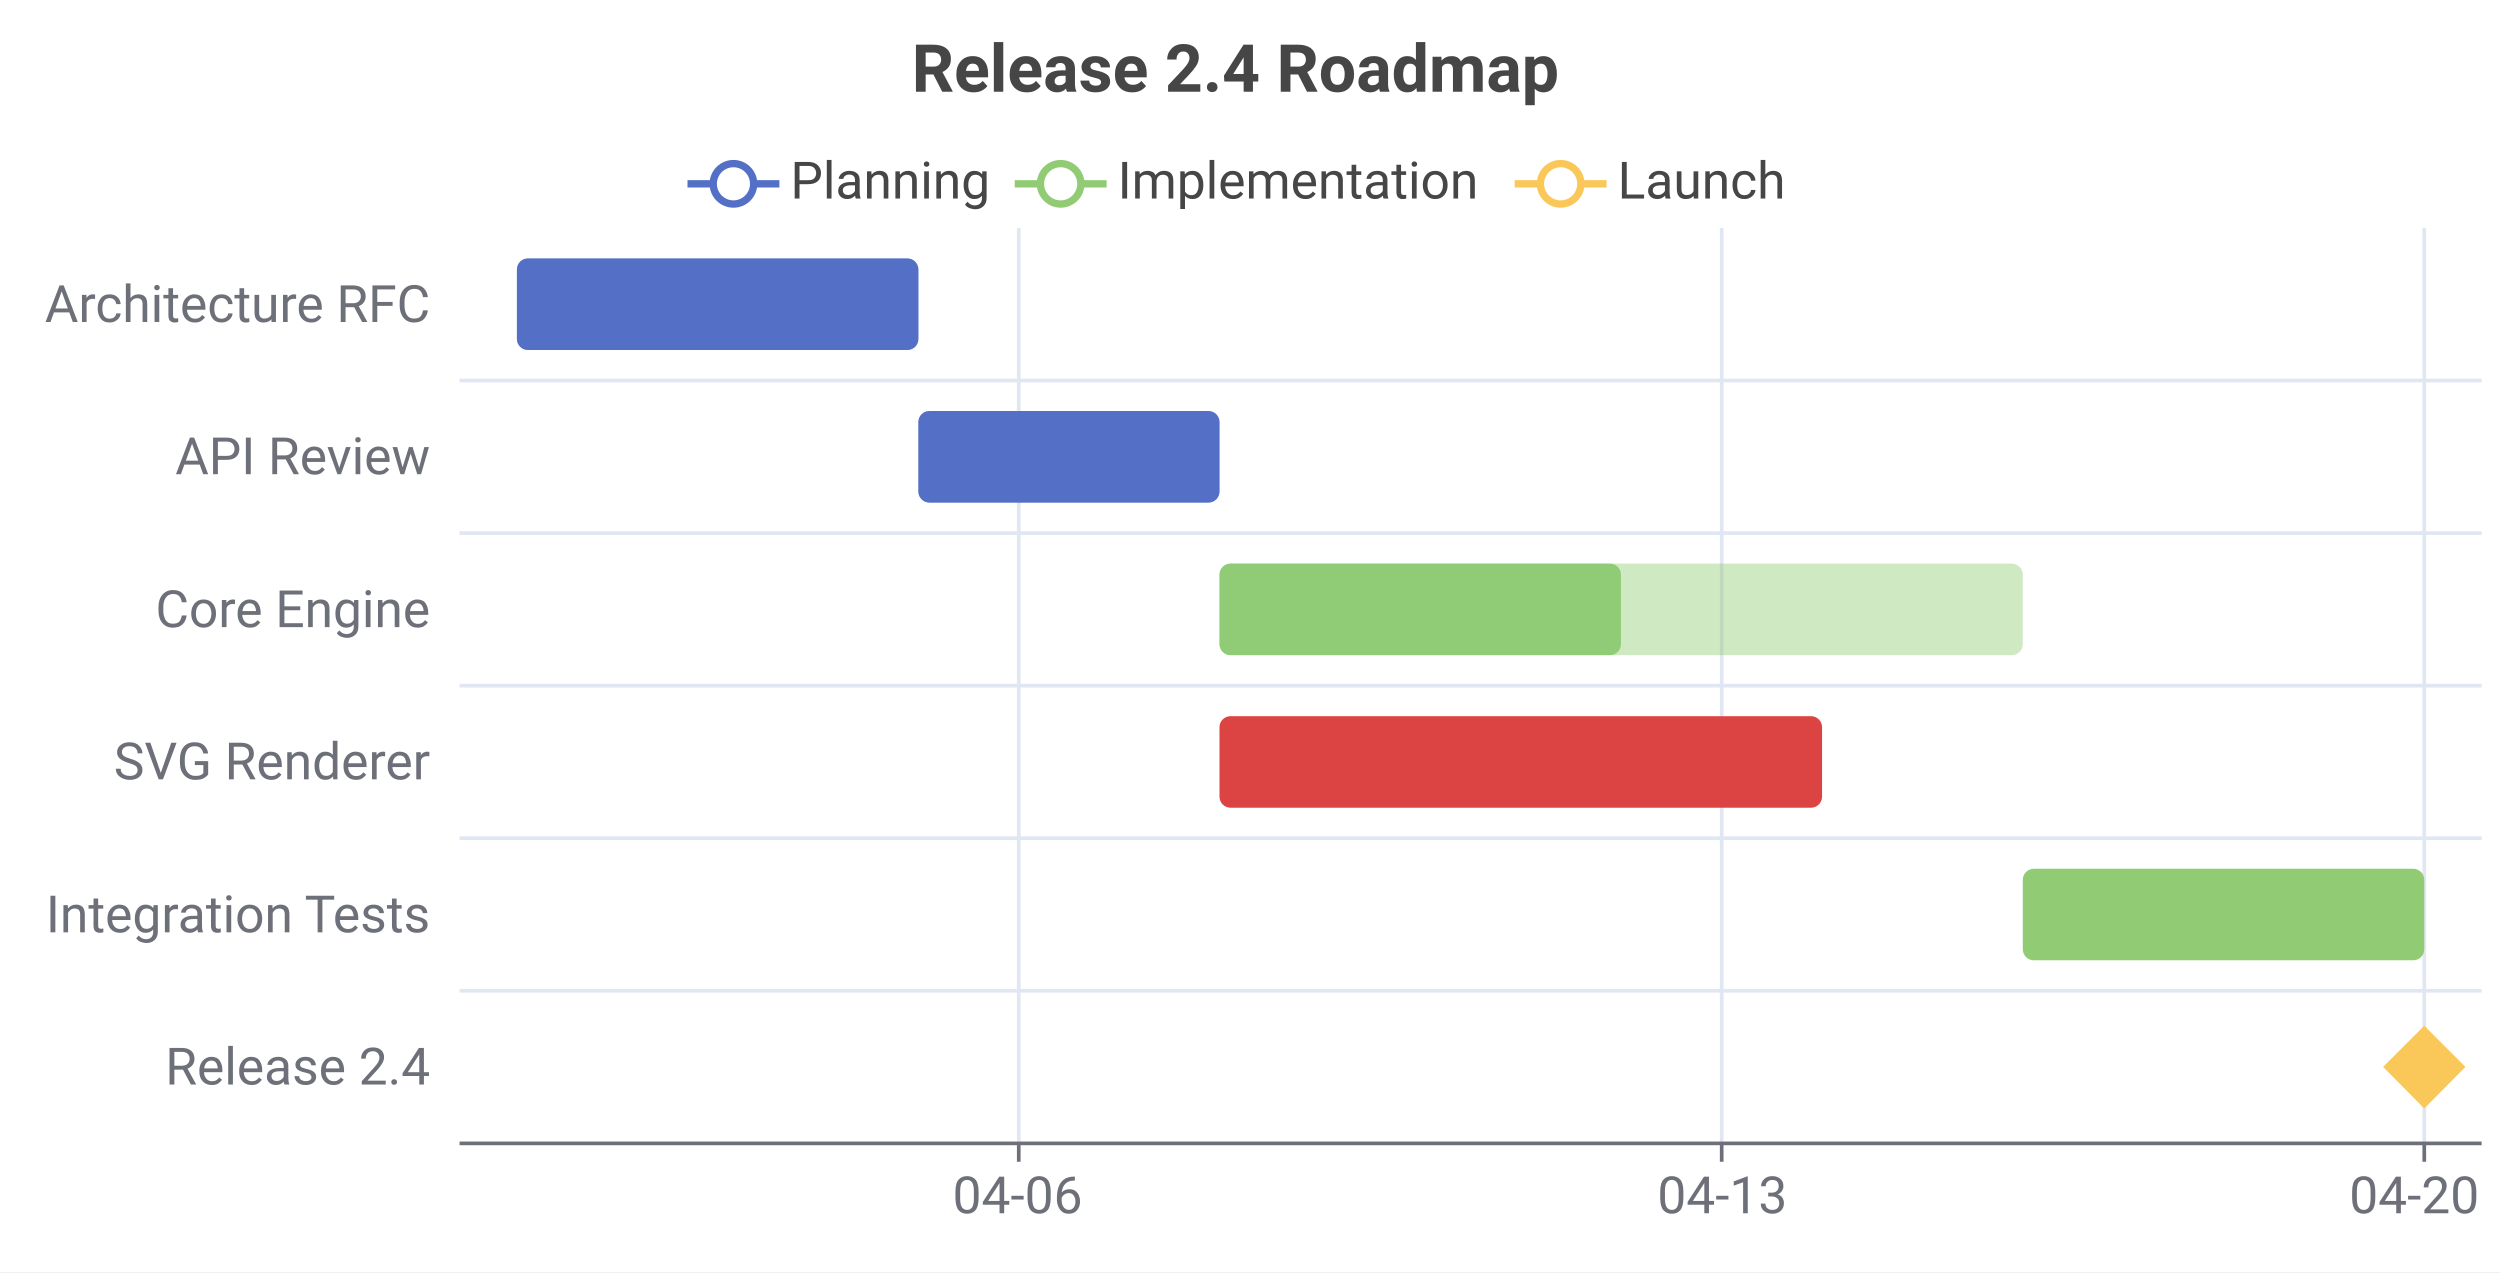
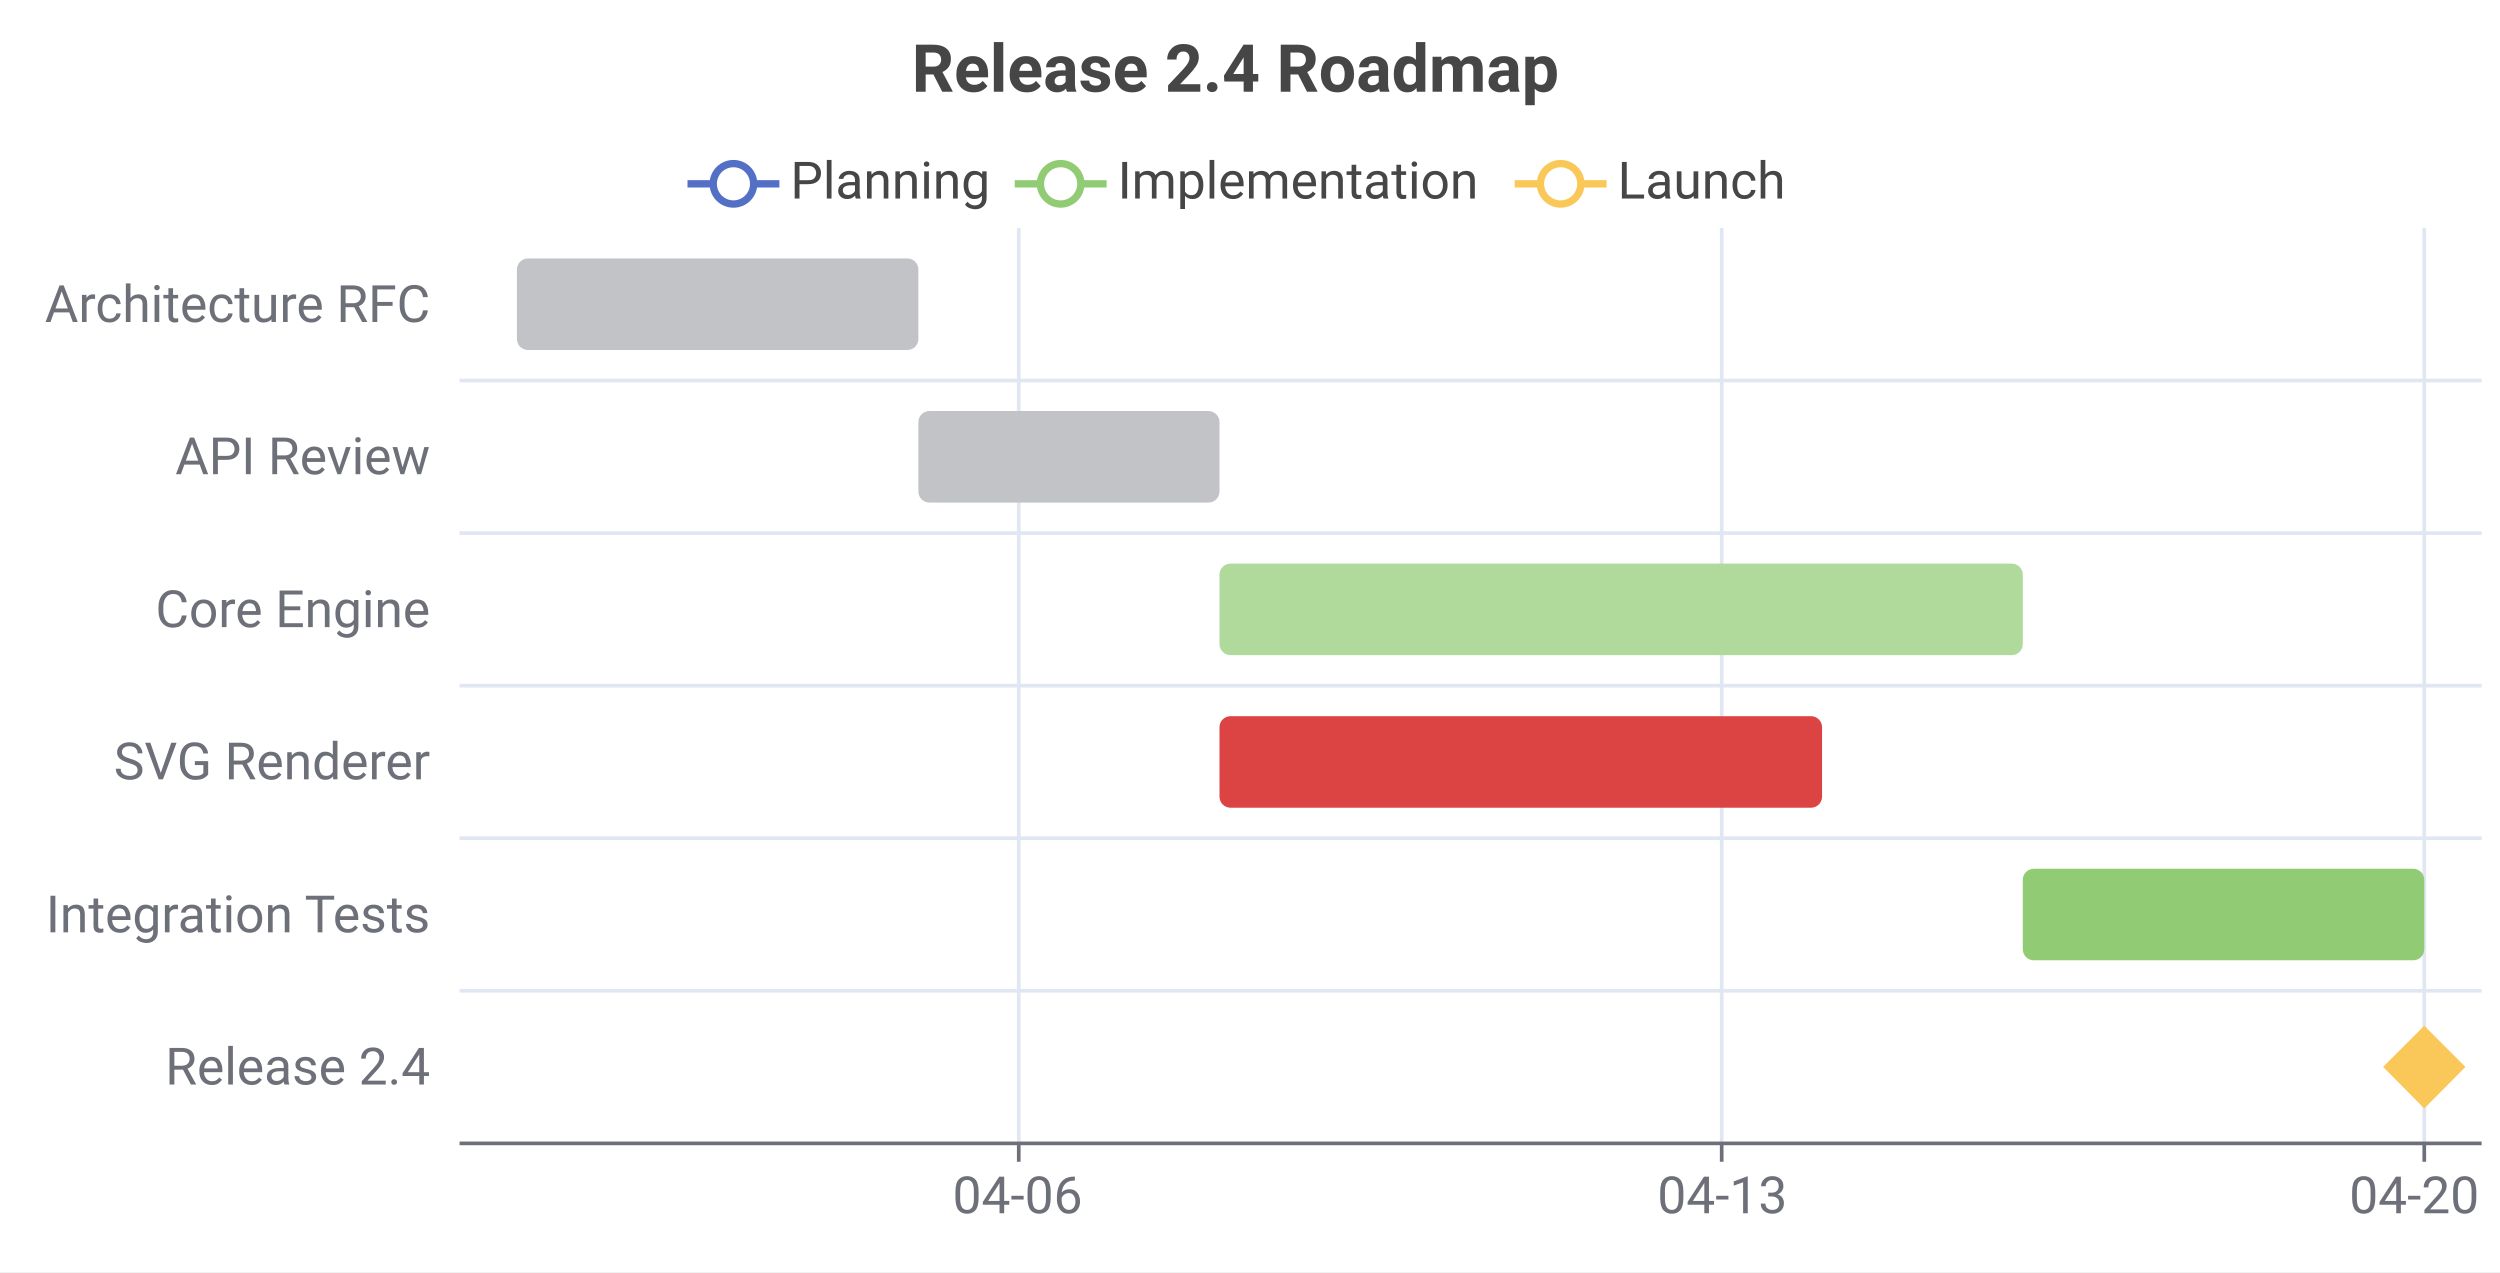
<svg xmlns="http://www.w3.org/2000/svg" width="680" height="346" viewBox="0 0 680 346">
  <rect x="0" y="0" width="680" height="346" fill="#FFFFFF" />
  <text font-size="18" x="248" y="5" dy="15" font-weight="bold" dominant-baseline="middle" font-family="Roboto" fill="#464646">
Release 2.4 Roadmap
</text>
  <g>
    <line stroke-width="2" x1="187" y1="50" x2="212" y2="50" stroke="#5470C6" />
    <circle cx="199.5" cy="50" r="5.5" stroke-width="2" stroke="#5470C6" fill="#FFFFFF" />
    <text font-size="14" x="215" y="54" font-family="Roboto" fill="#464646">
Planning
</text>
  </g>
  <g>
    <line stroke-width="2" x1="276" y1="50" x2="301" y2="50" stroke="#91CC75" />
    <circle cx="288.5" cy="50" r="5.5" stroke-width="2" stroke="#91CC75" fill="#FFFFFF" />
    <text font-size="14" x="304" y="54" font-family="Roboto" fill="#464646">
Implementation
</text>
  </g>
  <g>
    <line stroke-width="2" x1="412" y1="50" x2="437" y2="50" stroke="#FAC858" />
    <circle cx="424.5" cy="50" r="5.5" stroke-width="2" stroke="#FAC858" fill="#FFFFFF" />
    <text font-size="14" x="440" y="54" font-family="Roboto" fill="#464646">
Launch
</text>
  </g>
  <line stroke-width="1" x1="277.1" y1="62" x2="277.1" y2="311" stroke="#E0E6F2" />
  <line stroke-width="1" x1="468.3" y1="62" x2="468.3" y2="311" stroke="#E0E6F2" />
  <line stroke-width="1" x1="659.4" y1="62" x2="659.4" y2="311" stroke="#E0E6F2" />
  <line stroke-width="1" x1="125" y1="103.5" x2="675" y2="103.5" stroke="#E0E6F2" />
  <line stroke-width="1" x1="125" y1="145" x2="675" y2="145" stroke="#E0E6F2" />
  <line stroke-width="1" x1="125" y1="186.5" x2="675" y2="186.5" stroke="#E0E6F2" />
  <line stroke-width="1" x1="125" y1="228" x2="675" y2="228" stroke="#E0E6F2" />
  <line stroke-width="1" x1="125" y1="269.5" x2="675" y2="269.5" stroke="#E0E6F2" />
  <g>
    <g stroke="#6E7079" stroke-width="1">
      <line x1="125" y1="311" x2="675" y2="311" />
      <line x1="277.1" y1="311" x2="277.1" y2="316" />
      <line x1="468.3" y1="311" x2="468.3" y2="316" />
      <line x1="659.4" y1="311" x2="659.4" y2="316" />
    </g>
    <text font-size="14" x="259.1" y="330" font-family="Roboto" fill="#6E7079">
04-06
</text>
    <text font-size="14" x="450.8" y="330" font-family="Roboto" fill="#6E7079">
04-13
</text>
    <text font-size="14" x="639" y="330" font-family="Roboto" fill="#6E7079">
04-20
</text>
  </g>
  <text font-size="14" x="117" y="82.8" dominant-baseline="central" text-anchor="end" font-family="Roboto" fill="#6E7079">
Architecture RFC
</text>
  <text font-size="14" x="117" y="124.2" dominant-baseline="central" text-anchor="end" font-family="Roboto" fill="#6E7079">
API Review
</text>
  <text font-size="14" x="117" y="165.8" dominant-baseline="central" text-anchor="end" font-family="Roboto" fill="#6E7079">
Core Engine
</text>
  <text font-size="14" x="117" y="207.2" dominant-baseline="central" text-anchor="end" font-family="Roboto" fill="#6E7079">
SVG Renderer
</text>
  <text font-size="14" x="117" y="248.8" dominant-baseline="central" text-anchor="end" font-family="Roboto" fill="#6E7079">
Integration Tests
</text>
  <text font-size="14" x="117" y="290.2" dominant-baseline="central" text-anchor="end" font-family="Roboto" fill="#6E7079">
Release 2.4
</text>
-   <rect x="140.6" y="70.3" width="109.2" height="24.9" rx="3" ry="3" fill="#5470C6" />
-   <rect x="140.6" y="70.3" width="109.2" height="24.9" rx="3" ry="3" fill="#5470C6" fill-opacity="0.43" data-name="Architecture RFC" data-row="Architecture RFC" data-category="Planning" data-start="2026-04-01" data-end="2026-04-05" data-progress="1" />
-   <rect x="249.8" y="111.8" width="81.9" height="24.9" rx="3" ry="3" fill="#5470C6" />
-   <rect x="249.8" y="111.8" width="81.9" height="24.9" rx="3" ry="3" fill="#5470C6" fill-opacity="0.43" data-name="API Review" data-row="API Review" data-category="Planning" data-start="2026-04-05" data-end="2026-04-08" data-progress="1" />
-   <rect x="331.7" y="153.3" width="109.2" height="24.9" rx="3" ry="3" fill="#91CC75" />
-   <rect x="331.7" y="153.3" width="218.5" height="24.9" rx="3" ry="3" fill="#91CC75" fill-opacity="0.43" data-name="Core Engine" data-row="Core Engine" data-category="Implementation" data-start="2026-04-08" data-end="2026-04-16" data-progress="0.5" />
+   <rect x="140.6" y="70.3" width="109.2" height="24.9" rx="3" ry="3" fill="#C2C3C7" data-name="Architecture RFC" data-row="Architecture RFC" data-category="Planning" data-start="2026-04-01" data-end="2026-04-05" />
+   <rect x="249.8" y="111.8" width="81.9" height="24.9" rx="3" ry="3" fill="#C2C3C7" data-name="API Review" data-row="API Review" data-category="Planning" data-start="2026-04-05" data-end="2026-04-08" />
+   <rect x="331.7" y="153.3" width="218.5" height="24.9" rx="3" ry="3" fill="#B0DA9C" data-name="Core Engine" data-row="Core Engine" data-category="Implementation" data-start="2026-04-08" data-end="2026-04-16" />
  <rect x="331.7" y="194.8" width="163.9" height="24.9" rx="3" ry="3" fill="#DC4444" data-name="SVG Renderer" data-row="SVG Renderer" data-category="Implementation" data-start="2026-04-08" data-end="2026-04-14" />
  <rect x="550.2" y="236.3" width="109.2" height="24.9" rx="3" ry="3" fill="#91CC75" data-name="Integration Tests" data-row="Integration Tests" data-category="Implementation" data-start="2026-04-16" data-end="2026-04-20" />
  <polygon points="659.4,279 670.6,290.2 659.4,301.5 648.2,290.2" fill="#FAC858" data-name="Release 2.4" data-row="Release 2.4" data-category="Launch" data-start="2026-04-20" />
</svg>
